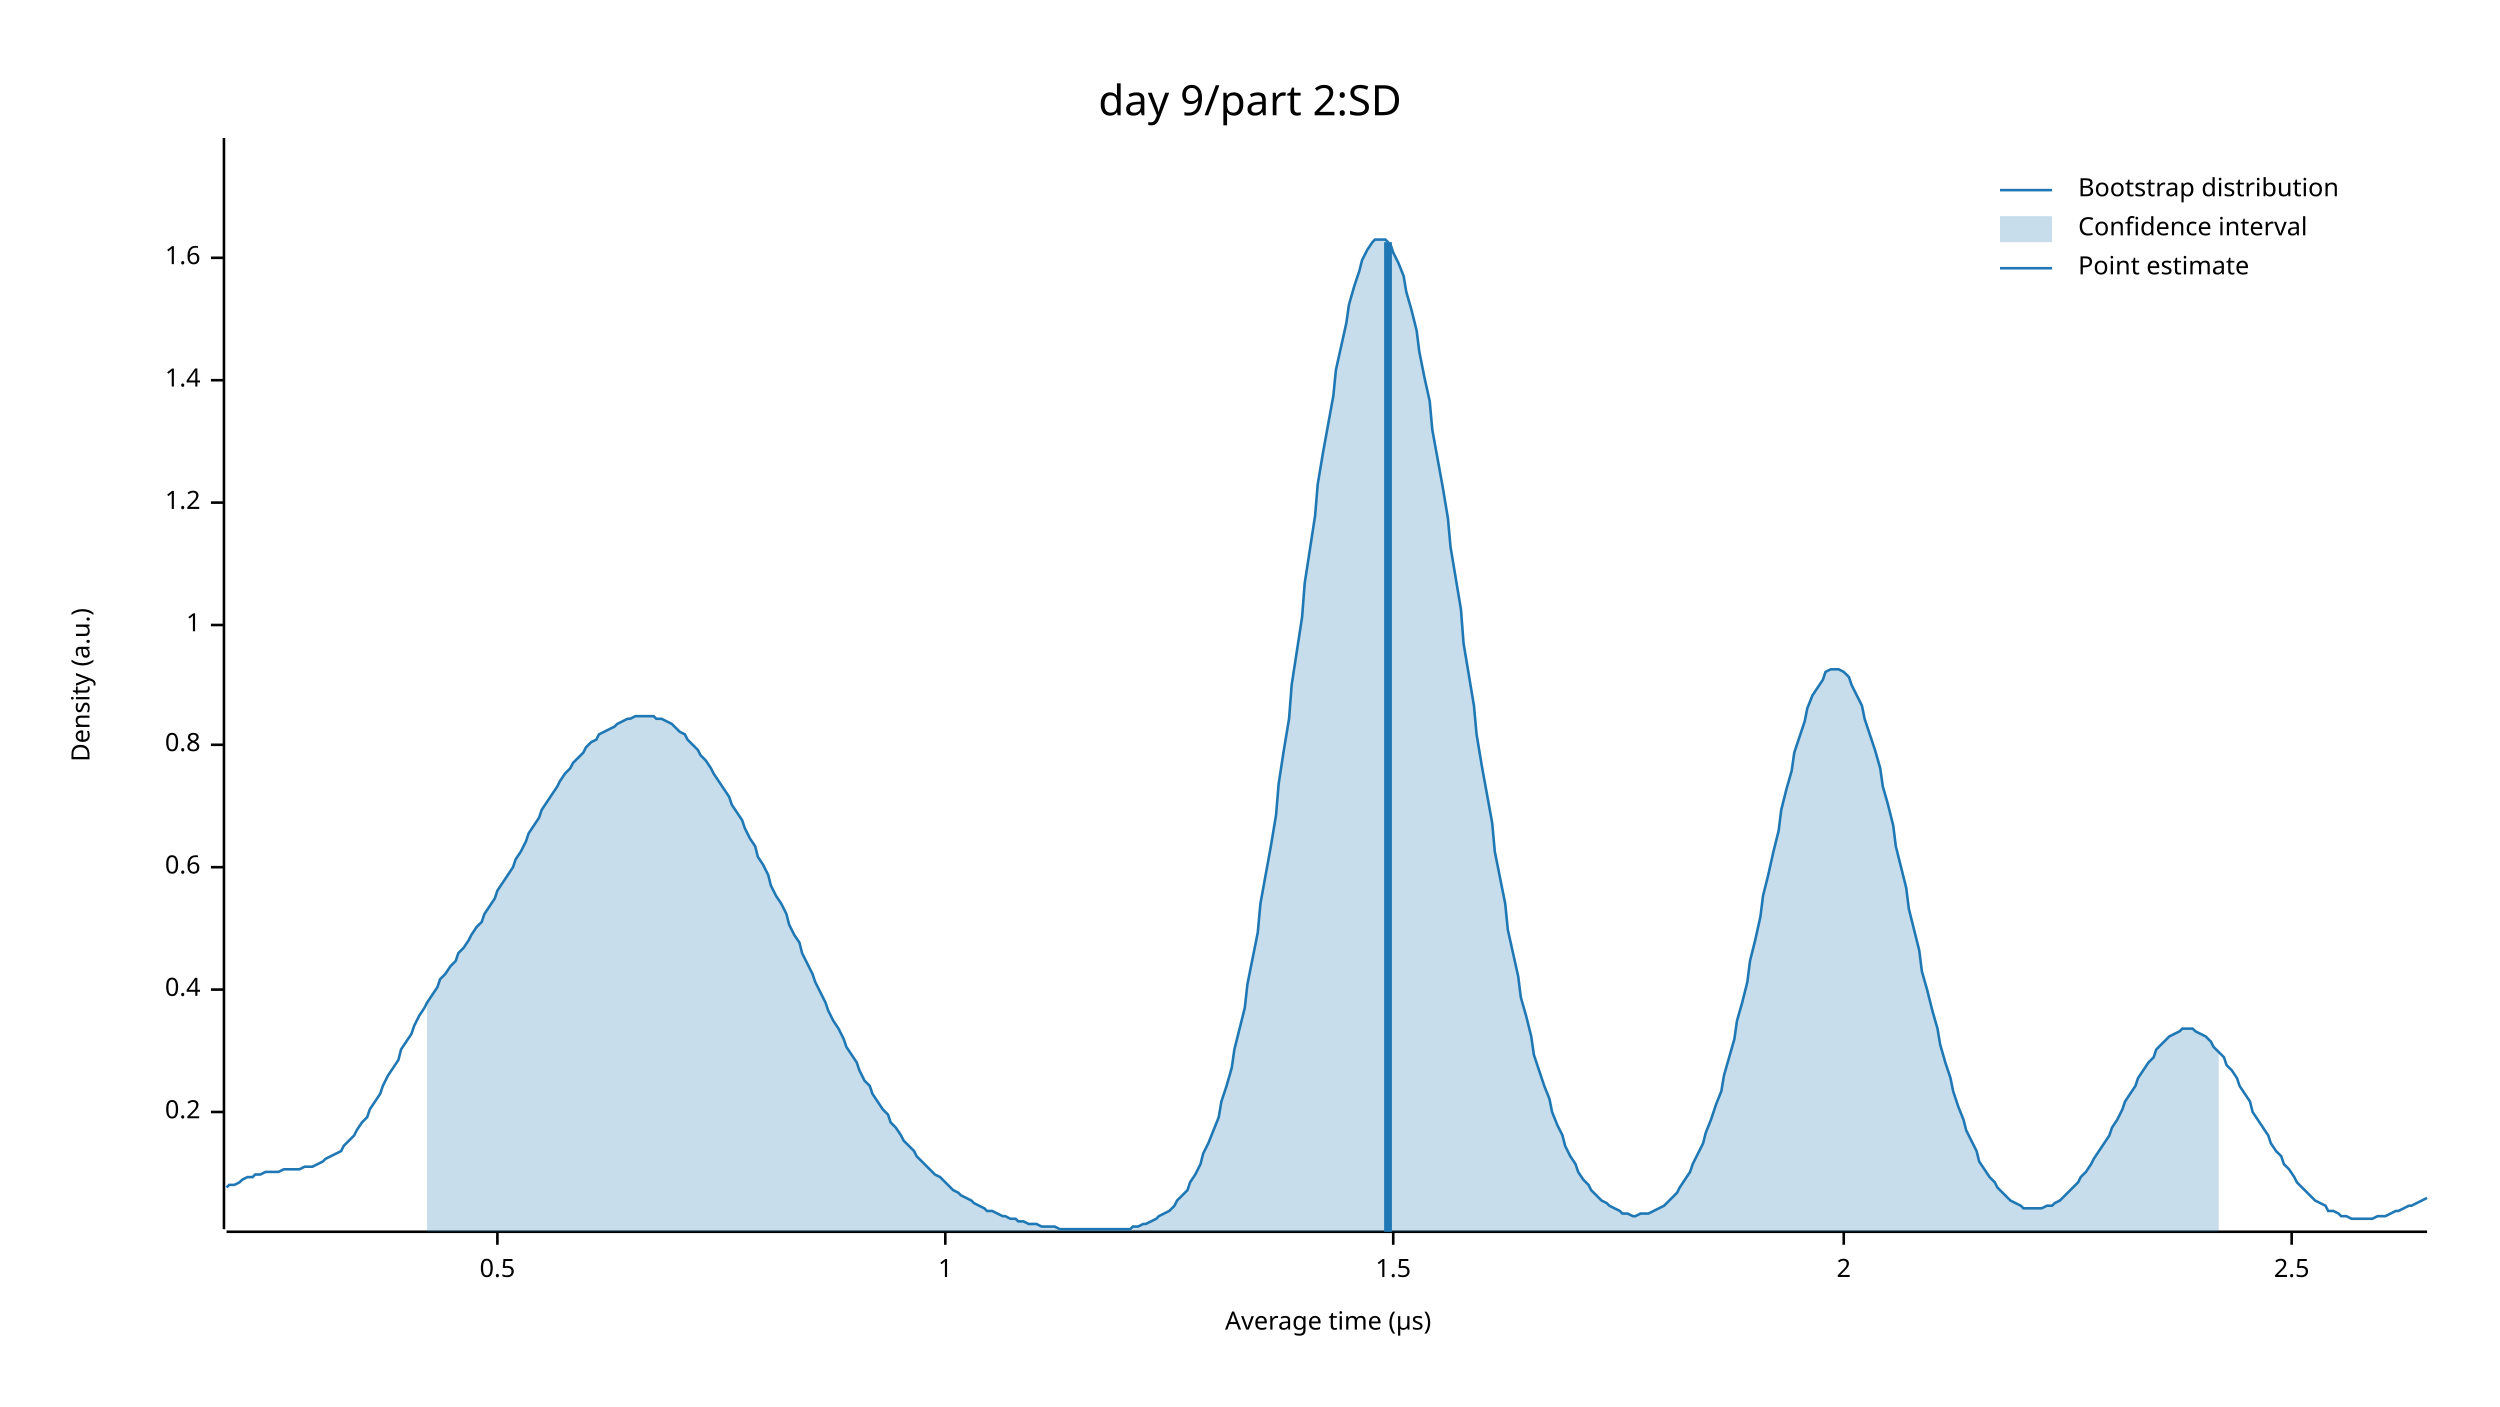
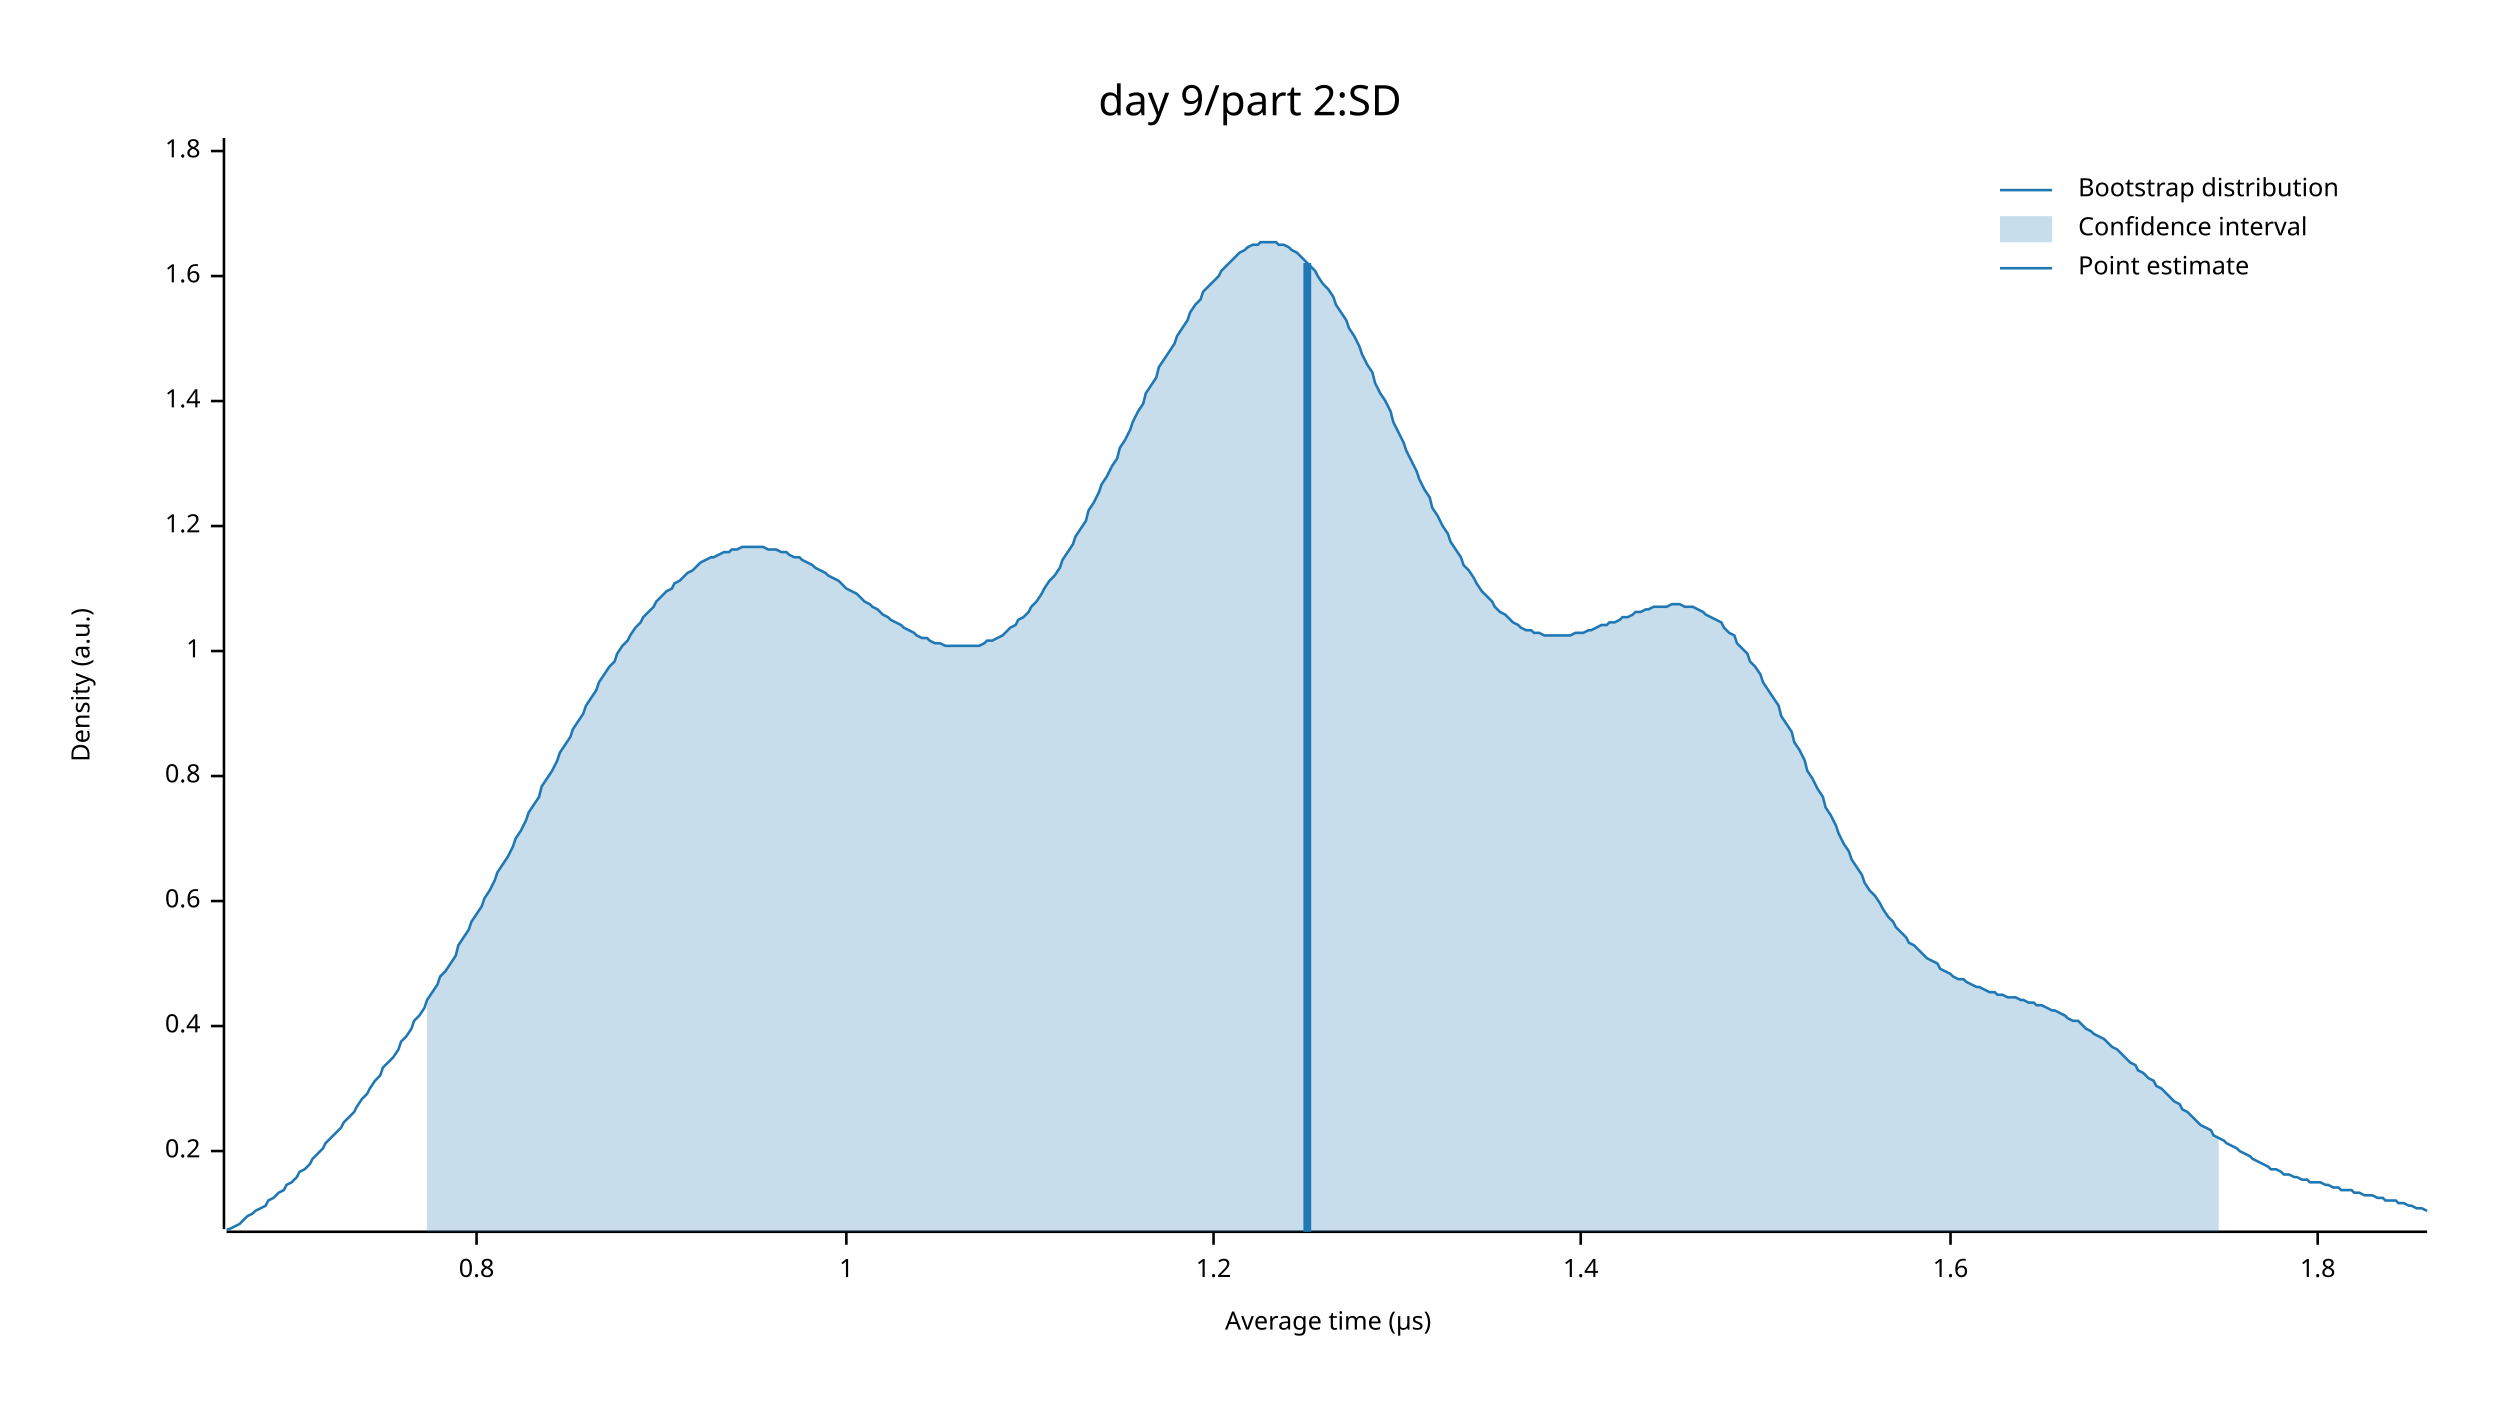
<svg xmlns="http://www.w3.org/2000/svg" width="960" height="540" viewBox="0 0 960 540">
  <text x="480" y="32" dy="0.76em" text-anchor="middle" font-family="sans-serif" font-size="16.129" opacity="1" fill="#000000">
day 9/part 2:SD
</text>
  <text x="27" y="263" dy="0.76em" text-anchor="middle" font-family="sans-serif" font-size="9.677" opacity="1" fill="#000000" transform="rotate(270, 27, 263)">
Density (a.u.)
</text>
  <text x="510" y="513" dy="-0.5ex" text-anchor="middle" font-family="sans-serif" font-size="9.677" opacity="1" fill="#000000">
Average time (µs)
</text>
  <polyline fill="none" opacity="1" stroke="#000000" stroke-width="1" points="86,53 86,472 " />
-   <text x="77" y="427" dy="0.5ex" text-anchor="end" font-family="sans-serif" font-size="9.677" opacity="1" fill="#000000">
+   <text x="77" y="442" dy="0.5ex" text-anchor="end" font-family="sans-serif" font-size="9.677" opacity="1" fill="#000000">
0.2
</text>
-   <polyline fill="none" opacity="1" stroke="#000000" stroke-width="1" points="81,427 86,427 " />
-   <text x="77" y="380" dy="0.5ex" text-anchor="end" font-family="sans-serif" font-size="9.677" opacity="1" fill="#000000">
+   <polyline fill="none" opacity="1" stroke="#000000" stroke-width="1" points="81,442 86,442 " />
+   <text x="77" y="394" dy="0.5ex" text-anchor="end" font-family="sans-serif" font-size="9.677" opacity="1" fill="#000000">
0.4
</text>
-   <polyline fill="none" opacity="1" stroke="#000000" stroke-width="1" points="81,380 86,380 " />
-   <text x="77" y="333" dy="0.5ex" text-anchor="end" font-family="sans-serif" font-size="9.677" opacity="1" fill="#000000">
+   <polyline fill="none" opacity="1" stroke="#000000" stroke-width="1" points="81,394 86,394 " />
+   <text x="77" y="346" dy="0.5ex" text-anchor="end" font-family="sans-serif" font-size="9.677" opacity="1" fill="#000000">
0.6
</text>
-   <polyline fill="none" opacity="1" stroke="#000000" stroke-width="1" points="81,333 86,333 " />
-   <text x="77" y="286" dy="0.5ex" text-anchor="end" font-family="sans-serif" font-size="9.677" opacity="1" fill="#000000">
+   <polyline fill="none" opacity="1" stroke="#000000" stroke-width="1" points="81,346 86,346 " />
+   <text x="77" y="298" dy="0.5ex" text-anchor="end" font-family="sans-serif" font-size="9.677" opacity="1" fill="#000000">
0.8
</text>
-   <polyline fill="none" opacity="1" stroke="#000000" stroke-width="1" points="81,286 86,286 " />
-   <text x="77" y="240" dy="0.5ex" text-anchor="end" font-family="sans-serif" font-size="9.677" opacity="1" fill="#000000">
+   <polyline fill="none" opacity="1" stroke="#000000" stroke-width="1" points="81,298 86,298 " />
+   <text x="77" y="250" dy="0.5ex" text-anchor="end" font-family="sans-serif" font-size="9.677" opacity="1" fill="#000000">
1
</text>
-   <polyline fill="none" opacity="1" stroke="#000000" stroke-width="1" points="81,240 86,240 " />
-   <text x="77" y="193" dy="0.5ex" text-anchor="end" font-family="sans-serif" font-size="9.677" opacity="1" fill="#000000">
+   <polyline fill="none" opacity="1" stroke="#000000" stroke-width="1" points="81,250 86,250 " />
+   <text x="77" y="202" dy="0.5ex" text-anchor="end" font-family="sans-serif" font-size="9.677" opacity="1" fill="#000000">
1.2
</text>
-   <polyline fill="none" opacity="1" stroke="#000000" stroke-width="1" points="81,193 86,193 " />
-   <text x="77" y="146" dy="0.5ex" text-anchor="end" font-family="sans-serif" font-size="9.677" opacity="1" fill="#000000">
+   <polyline fill="none" opacity="1" stroke="#000000" stroke-width="1" points="81,202 86,202 " />
+   <text x="77" y="154" dy="0.5ex" text-anchor="end" font-family="sans-serif" font-size="9.677" opacity="1" fill="#000000">
1.4
</text>
-   <polyline fill="none" opacity="1" stroke="#000000" stroke-width="1" points="81,146 86,146 " />
-   <text x="77" y="99" dy="0.5ex" text-anchor="end" font-family="sans-serif" font-size="9.677" opacity="1" fill="#000000">
+   <polyline fill="none" opacity="1" stroke="#000000" stroke-width="1" points="81,154 86,154 " />
+   <text x="77" y="106" dy="0.5ex" text-anchor="end" font-family="sans-serif" font-size="9.677" opacity="1" fill="#000000">
1.6
</text>
-   <polyline fill="none" opacity="1" stroke="#000000" stroke-width="1" points="81,99 86,99 " />
+   <polyline fill="none" opacity="1" stroke="#000000" stroke-width="1" points="81,106 86,106 " />
+   <text x="77" y="58" dy="0.5ex" text-anchor="end" font-family="sans-serif" font-size="9.677" opacity="1" fill="#000000">
+ 1.8
+ </text>
+   <polyline fill="none" opacity="1" stroke="#000000" stroke-width="1" points="81,58 86,58 " />
  <polyline fill="none" opacity="1" stroke="#000000" stroke-width="1" points="87,473 932,473 " />
-   <text x="191" y="483" dy="0.76em" text-anchor="middle" font-family="sans-serif" font-size="9.677" opacity="1" fill="#000000">
- 0.5
+   <text x="183" y="483" dy="0.76em" text-anchor="middle" font-family="sans-serif" font-size="9.677" opacity="1" fill="#000000">
+ 0.8
</text>
-   <polyline fill="none" opacity="1" stroke="#000000" stroke-width="1" points="191,473 191,478 " />
-   <text x="363" y="483" dy="0.76em" text-anchor="middle" font-family="sans-serif" font-size="9.677" opacity="1" fill="#000000">
+   <polyline fill="none" opacity="1" stroke="#000000" stroke-width="1" points="183,473 183,478 " />
+   <text x="325" y="483" dy="0.76em" text-anchor="middle" font-family="sans-serif" font-size="9.677" opacity="1" fill="#000000">
1
</text>
-   <polyline fill="none" opacity="1" stroke="#000000" stroke-width="1" points="363,473 363,478 " />
-   <text x="535" y="483" dy="0.76em" text-anchor="middle" font-family="sans-serif" font-size="9.677" opacity="1" fill="#000000">
- 1.5
+   <polyline fill="none" opacity="1" stroke="#000000" stroke-width="1" points="325,473 325,478 " />
+   <text x="466" y="483" dy="0.76em" text-anchor="middle" font-family="sans-serif" font-size="9.677" opacity="1" fill="#000000">
+ 1.2
</text>
-   <polyline fill="none" opacity="1" stroke="#000000" stroke-width="1" points="535,473 535,478 " />
-   <text x="708" y="483" dy="0.76em" text-anchor="middle" font-family="sans-serif" font-size="9.677" opacity="1" fill="#000000">
- 2
+   <polyline fill="none" opacity="1" stroke="#000000" stroke-width="1" points="466,473 466,478 " />
+   <text x="607" y="483" dy="0.76em" text-anchor="middle" font-family="sans-serif" font-size="9.677" opacity="1" fill="#000000">
+ 1.4
</text>
-   <polyline fill="none" opacity="1" stroke="#000000" stroke-width="1" points="708,473 708,478 " />
-   <text x="880" y="483" dy="0.76em" text-anchor="middle" font-family="sans-serif" font-size="9.677" opacity="1" fill="#000000">
- 2.5
+   <polyline fill="none" opacity="1" stroke="#000000" stroke-width="1" points="607,473 607,478 " />
+   <text x="749" y="483" dy="0.76em" text-anchor="middle" font-family="sans-serif" font-size="9.677" opacity="1" fill="#000000">
+ 1.6
</text>
-   <polyline fill="none" opacity="1" stroke="#000000" stroke-width="1" points="880,473 880,478 " />
-   <polyline fill="none" opacity="1" stroke="#1F78B4" stroke-width="1" points="87,456 88,455 90,455 92,454 93,453 95,452 97,452 98,451 100,451 102,450 103,450 105,450 107,450 109,449 110,449 112,449 114,449 115,449 117,448 119,448 120,448 122,447 124,446 125,445 127,444 129,443 131,442 132,440 134,438 136,436 137,434 139,431 141,429 142,426 144,423 146,420 147,417 149,413 151,410 153,407 154,403 156,400 158,397 159,394 161,390 163,387 164,385 166,382 168,379 169,376 171,374 173,371 175,369 176,366 178,364 180,361 181,359 183,356 185,354 186,351 188,348 190,345 191,342 193,339 195,336 197,333 198,330 200,327 202,323 203,320 205,317 207,314 208,311 210,308 212,305 214,302 215,300 217,297 219,295 220,293 222,291 224,289 225,287 227,285 229,284 230,282 232,281 234,280 236,279 237,278 239,277 241,276 242,276 244,275 246,275 247,275 249,275 251,275 252,276 254,276 256,277 258,278 259,279 261,281 263,282 264,284 266,286 268,288 269,290 271,292 273,295 274,297 276,300 278,303 280,306 281,309 283,312 285,315 286,318 288,322 290,325 291,329 293,332 295,336 296,340 298,344 300,347 302,351 303,355 305,359 307,362 308,366 310,370 312,374 313,377 315,381 317,385 318,388 320,392 322,395 324,399 325,402 327,405 329,408 330,411 332,415 334,417 335,420 337,423 339,426 341,428 342,431 344,433 346,436 347,438 349,440 351,442 352,444 354,446 356,448 357,449 359,451 361,452 363,454 364,455 366,457 368,458 369,459 371,460 373,461 374,462 376,463 378,464 379,465 381,465 383,466 385,467 386,467 388,468 390,468 391,469 393,469 395,470 396,470 398,470 400,471 401,471 403,471 405,471 407,472 408,472 410,472 412,472 413,472 415,472 417,472 418,472 420,472 422,472 423,472 425,472 427,472 429,472 430,472 432,472 434,472 435,471 437,471 439,470 440,470 442,469 444,468 445,467 447,466 449,465 451,463 452,461 454,459 456,457 457,454 459,451 461,447 462,443 464,439 466,434 468,429 469,423 471,417 473,410 474,403 476,395 478,387 479,378 481,368 483,358 484,347 486,336 488,325 490,313 491,301 493,288 495,276 496,263 498,250 500,237 501,224 503,211 505,198 506,186 508,174 510,163 512,152 513,142 515,133 517,124 518,117 520,110 522,104 523,100 525,96 527,93 528,92 530,92 532,92 534,94 535,97 537,101 539,106 540,112 542,119 544,127 545,135 547,145 549,154 550,165 552,176 554,187 556,199 557,210 559,222 561,234 562,247 564,259 566,271 567,282 569,294 571,305 573,316 574,327 576,337 578,347 579,357 581,366 583,375 584,383 586,390 588,398 589,405 591,411 593,417 595,422 596,427 598,432 600,436 601,440 603,444 605,447 606,450 608,453 610,455 611,457 613,459 615,461 617,462 618,463 620,464 622,465 623,466 625,466 627,467 628,467 630,466 632,466 633,466 635,465 637,464 639,463 640,462 642,460 644,458 645,456 647,453 649,450 650,447 652,443 654,439 655,435 657,430 659,424 661,419 662,413 664,406 666,399 667,392 669,385 671,377 672,369 674,361 676,352 677,344 679,336 681,327 683,319 684,311 686,303 688,296 689,289 691,283 693,277 694,272 696,267 698,264 700,261 701,258 703,257 705,257 706,257 708,258 710,260 711,263 713,267 715,271 716,276 718,282 720,288 722,295 723,302 725,309 727,317 728,325 730,333 732,341 733,349 735,357 737,365 738,373 740,380 742,388 744,395 745,401 747,408 749,414 750,419 752,425 754,430 755,434 757,438 759,442 760,446 762,449 764,452 766,454 767,456 769,458 771,460 772,461 774,462 776,463 777,464 779,464 781,464 782,464 784,464 786,463 788,463 789,462 791,461 793,459 794,458 796,456 798,454 799,452 801,450 803,447 804,445 806,442 808,439 810,436 811,433 813,430 815,426 816,423 818,420 820,417 821,414 823,411 825,408 827,406 828,403 830,401 832,399 833,398 835,397 837,396 838,395 840,395 842,395 843,396 845,397 847,398 849,400 850,402 852,404 854,406 855,409 857,411 859,414 860,417 862,420 864,423 865,427 867,430 869,433 871,436 872,439 874,442 876,444 877,447 879,449 881,452 882,454 884,456 886,458 887,459 889,461 891,462 893,463 894,465 896,465 898,466 899,467 901,467 903,468 904,468 906,468 908,468 909,468 911,468 913,467 915,467 916,467 918,466 920,465 921,465 923,464 925,463 926,463 928,462 930,461 932,460 " />
-   <polygon opacity="0.25" fill="#1F78B4" points="164,385 166,382 168,379 169,376 171,374 173,371 175,369 176,366 178,364 180,361 181,359 183,356 185,354 186,351 188,348 190,345 191,342 193,339 195,336 197,333 198,330 200,327 202,323 203,320 205,317 207,314 208,311 210,308 212,305 214,302 215,300 217,297 219,295 220,293 222,291 224,289 225,287 227,285 229,284 230,282 232,281 234,280 236,279 237,278 239,277 241,276 242,276 244,275 246,275 247,275 249,275 251,275 252,276 254,276 256,277 258,278 259,279 261,281 263,282 264,284 266,286 268,288 269,290 271,292 273,295 274,297 276,300 278,303 280,306 281,309 283,312 285,315 286,318 288,322 290,325 291,329 293,332 295,336 296,340 298,344 300,347 302,351 303,355 305,359 307,362 308,366 310,370 312,374 313,377 315,381 317,385 318,388 320,392 322,395 324,399 325,402 327,405 329,408 330,411 332,415 334,417 335,420 337,423 339,426 341,428 342,431 344,433 346,436 347,438 349,440 351,442 352,444 354,446 356,448 357,449 359,451 361,452 363,454 364,455 366,457 368,458 369,459 371,460 373,461 374,462 376,463 378,464 379,465 381,465 383,466 385,467 386,467 388,468 390,468 391,469 393,469 395,470 396,470 398,470 400,471 401,471 403,471 405,471 407,472 408,472 410,472 412,472 413,472 415,472 417,472 418,472 420,472 422,472 423,472 425,472 427,472 429,472 430,472 432,472 434,472 435,471 437,471 439,470 440,470 442,469 444,468 445,467 447,466 449,465 451,463 452,461 454,459 456,457 457,454 459,451 461,447 462,443 464,439 466,434 468,429 469,423 471,417 473,410 474,403 476,395 478,387 479,378 481,368 483,358 484,347 486,336 488,325 490,313 491,301 493,288 495,276 496,263 498,250 500,237 501,224 503,211 505,198 506,186 508,174 510,163 512,152 513,142 515,133 517,124 518,117 520,110 522,104 523,100 525,96 527,93 528,92 530,92 532,92 534,94 535,97 537,101 539,106 540,112 542,119 544,127 545,135 547,145 549,154 550,165 552,176 554,187 556,199 557,210 559,222 561,234 562,247 564,259 566,271 567,282 569,294 571,305 573,316 574,327 576,337 578,347 579,357 581,366 583,375 584,383 586,390 588,398 589,405 591,411 593,417 595,422 596,427 598,432 600,436 601,440 603,444 605,447 606,450 608,453 610,455 611,457 613,459 615,461 617,462 618,463 620,464 622,465 623,466 625,466 627,467 628,467 630,466 632,466 633,466 635,465 637,464 639,463 640,462 642,460 644,458 645,456 647,453 649,450 650,447 652,443 654,439 655,435 657,430 659,424 661,419 662,413 664,406 666,399 667,392 669,385 671,377 672,369 674,361 676,352 677,344 679,336 681,327 683,319 684,311 686,303 688,296 689,289 691,283 693,277 694,272 696,267 698,264 700,261 701,258 703,257 705,257 706,257 708,258 710,260 711,263 713,267 715,271 716,276 718,282 720,288 722,295 723,302 725,309 727,317 728,325 730,333 732,341 733,349 735,357 737,365 738,373 740,380 742,388 744,395 745,401 747,408 749,414 750,419 752,425 754,430 755,434 757,438 759,442 760,446 762,449 764,452 766,454 767,456 769,458 771,460 772,461 774,462 776,463 777,464 779,464 781,464 782,464 784,464 786,463 788,463 789,462 791,461 793,459 794,458 796,456 798,454 799,452 801,450 803,447 804,445 806,442 808,439 810,436 811,433 813,430 815,426 816,423 818,420 820,417 821,414 823,411 825,408 827,406 828,403 830,401 832,399 833,398 835,397 837,396 838,395 840,395 842,395 843,396 845,397 847,398 849,400 850,402 852,404 852,473 164,473 " />
-   <polyline fill="none" opacity="1" stroke="#1F78B4" stroke-width="3" points="533,473 533,93 " />
+   <polyline fill="none" opacity="1" stroke="#000000" stroke-width="1" points="749,473 749,478 " />
+   <text x="890" y="483" dy="0.76em" text-anchor="middle" font-family="sans-serif" font-size="9.677" opacity="1" fill="#000000">
+ 1.8
+ </text>
+   <polyline fill="none" opacity="1" stroke="#000000" stroke-width="1" points="890,473 890,478 " />
+   <polyline fill="none" opacity="1" stroke="#1F78B4" stroke-width="1" points="87,472 88,472 90,471 92,470 93,469 95,467 97,466 98,465 100,464 102,463 103,461 105,460 107,458 109,457 110,455 112,454 114,452 115,450 117,449 119,447 120,445 122,443 124,441 125,439 127,437 129,435 131,433 132,431 134,429 136,427 137,425 139,422 141,420 142,418 144,415 146,413 147,410 149,408 151,406 153,403 154,400 156,398 158,395 159,392 161,390 163,387 164,384 166,381 168,378 169,375 171,373 173,370 175,367 176,363 178,360 180,357 181,354 183,351 185,348 186,345 188,342 190,338 191,335 193,332 195,329 197,325 198,322 200,319 202,315 203,312 205,309 207,306 208,302 210,299 212,296 214,292 215,289 217,286 219,283 220,280 222,277 224,274 225,271 227,268 229,265 230,262 232,259 234,256 236,254 237,251 239,248 241,246 242,244 244,241 246,239 247,237 249,235 251,233 252,231 254,229 256,227 258,226 259,224 261,223 263,221 264,220 266,219 268,217 269,216 271,215 273,214 274,214 276,213 278,212 280,212 281,211 283,211 285,210 286,210 288,210 290,210 291,210 293,210 295,211 296,211 298,211 300,212 302,212 303,213 305,214 307,214 308,215 310,216 312,217 313,218 315,219 317,220 318,221 320,222 322,223 324,225 325,226 327,227 329,228 330,229 332,231 334,232 335,233 337,234 339,236 341,237 342,238 344,239 346,240 347,241 349,242 351,243 352,244 354,245 356,245 357,246 359,247 361,247 363,248 364,248 366,248 368,248 369,248 371,248 373,248 374,248 376,248 378,247 379,246 381,246 383,245 385,244 386,243 388,241 390,240 391,238 393,237 395,235 396,233 398,231 400,228 401,226 403,223 405,221 407,218 408,215 410,212 412,209 413,206 415,203 417,200 418,196 420,193 422,189 423,186 425,183 427,179 429,176 430,172 432,169 434,165 435,162 437,158 439,155 440,151 442,148 444,145 445,141 447,138 449,135 451,132 452,129 454,126 456,123 457,120 459,117 461,115 462,112 464,110 466,108 468,106 469,104 471,102 473,100 474,99 476,97 478,96 479,95 481,94 483,94 484,93 486,93 488,93 490,93 491,94 493,94 495,95 496,96 498,97 500,99 501,100 503,102 505,104 506,106 508,109 510,111 512,114 513,117 515,120 517,123 518,126 520,129 522,133 523,136 525,140 527,143 528,147 530,151 532,154 534,158 535,162 537,166 539,170 540,173 542,177 544,181 545,184 547,188 549,191 550,195 552,198 554,202 556,205 557,208 559,211 561,214 562,217 564,219 566,222 567,224 569,227 571,229 573,231 574,233 576,235 578,236 579,237 581,239 583,240 584,241 586,242 588,242 589,243 591,243 593,244 595,244 596,244 598,244 600,244 601,244 603,244 605,243 606,243 608,243 610,242 611,242 613,241 615,240 617,240 618,239 620,239 622,238 623,237 625,237 627,236 628,235 630,235 632,234 633,234 635,233 637,233 639,233 640,233 642,232 644,232 645,232 647,233 649,233 650,233 652,234 654,235 655,236 657,237 659,238 661,239 662,241 664,243 666,244 667,247 669,249 671,251 672,254 674,256 676,259 677,262 679,265 681,268 683,271 684,275 686,278 688,281 689,285 691,288 693,292 694,296 696,299 698,303 700,306 701,310 703,313 705,317 706,320 708,324 710,327 711,330 713,333 715,336 716,339 718,342 720,344 722,347 723,349 725,352 727,354 728,356 730,358 732,360 733,362 735,363 737,365 738,366 740,368 742,369 744,370 745,372 747,373 749,374 750,375 752,376 754,376 755,377 757,378 759,379 760,379 762,380 764,381 766,381 767,382 769,382 771,383 772,383 774,383 776,384 777,384 779,385 781,385 782,386 784,386 786,387 788,388 789,388 791,389 793,390 794,391 796,392 798,392 799,393 801,395 803,396 804,397 806,398 808,399 810,401 811,402 813,403 815,405 816,406 818,408 820,409 821,411 823,412 825,414 827,415 828,417 830,418 832,420 833,421 835,423 837,424 838,426 840,427 842,429 843,430 845,432 847,433 849,434 850,436 852,437 854,438 855,439 857,440 859,441 860,442 862,443 864,444 865,445 867,446 869,447 871,448 872,449 874,449 876,450 877,451 879,451 881,452 882,452 884,453 886,453 887,454 889,454 891,454 893,455 894,455 896,456 898,456 899,457 901,457 903,457 904,458 906,458 908,459 909,459 911,459 913,460 915,460 916,461 918,461 920,461 921,462 923,462 925,463 926,463 928,464 930,464 932,465 " />
+   <polygon opacity="0.25" fill="#1F78B4" points="164,384 166,381 168,378 169,375 171,373 173,370 175,367 176,363 178,360 180,357 181,354 183,351 185,348 186,345 188,342 190,338 191,335 193,332 195,329 197,325 198,322 200,319 202,315 203,312 205,309 207,306 208,302 210,299 212,296 214,292 215,289 217,286 219,283 220,280 222,277 224,274 225,271 227,268 229,265 230,262 232,259 234,256 236,254 237,251 239,248 241,246 242,244 244,241 246,239 247,237 249,235 251,233 252,231 254,229 256,227 258,226 259,224 261,223 263,221 264,220 266,219 268,217 269,216 271,215 273,214 274,214 276,213 278,212 280,212 281,211 283,211 285,210 286,210 288,210 290,210 291,210 293,210 295,211 296,211 298,211 300,212 302,212 303,213 305,214 307,214 308,215 310,216 312,217 313,218 315,219 317,220 318,221 320,222 322,223 324,225 325,226 327,227 329,228 330,229 332,231 334,232 335,233 337,234 339,236 341,237 342,238 344,239 346,240 347,241 349,242 351,243 352,244 354,245 356,245 357,246 359,247 361,247 363,248 364,248 366,248 368,248 369,248 371,248 373,248 374,248 376,248 378,247 379,246 381,246 383,245 385,244 386,243 388,241 390,240 391,238 393,237 395,235 396,233 398,231 400,228 401,226 403,223 405,221 407,218 408,215 410,212 412,209 413,206 415,203 417,200 418,196 420,193 422,189 423,186 425,183 427,179 429,176 430,172 432,169 434,165 435,162 437,158 439,155 440,151 442,148 444,145 445,141 447,138 449,135 451,132 452,129 454,126 456,123 457,120 459,117 461,115 462,112 464,110 466,108 468,106 469,104 471,102 473,100 474,99 476,97 478,96 479,95 481,94 483,94 484,93 486,93 488,93 490,93 491,94 493,94 495,95 496,96 498,97 500,99 501,100 503,102 505,104 506,106 508,109 510,111 512,114 513,117 515,120 517,123 518,126 520,129 522,133 523,136 525,140 527,143 528,147 530,151 532,154 534,158 535,162 537,166 539,170 540,173 542,177 544,181 545,184 547,188 549,191 550,195 552,198 554,202 556,205 557,208 559,211 561,214 562,217 564,219 566,222 567,224 569,227 571,229 573,231 574,233 576,235 578,236 579,237 581,239 583,240 584,241 586,242 588,242 589,243 591,243 593,244 595,244 596,244 598,244 600,244 601,244 603,244 605,243 606,243 608,243 610,242 611,242 613,241 615,240 617,240 618,239 620,239 622,238 623,237 625,237 627,236 628,235 630,235 632,234 633,234 635,233 637,233 639,233 640,233 642,232 644,232 645,232 647,233 649,233 650,233 652,234 654,235 655,236 657,237 659,238 661,239 662,241 664,243 666,244 667,247 669,249 671,251 672,254 674,256 676,259 677,262 679,265 681,268 683,271 684,275 686,278 688,281 689,285 691,288 693,292 694,296 696,299 698,303 700,306 701,310 703,313 705,317 706,320 708,324 710,327 711,330 713,333 715,336 716,339 718,342 720,344 722,347 723,349 725,352 727,354 728,356 730,358 732,360 733,362 735,363 737,365 738,366 740,368 742,369 744,370 745,372 747,373 749,374 750,375 752,376 754,376 755,377 757,378 759,379 760,379 762,380 764,381 766,381 767,382 769,382 771,383 772,383 774,383 776,384 777,384 779,385 781,385 782,386 784,386 786,387 788,388 789,388 791,389 793,390 794,391 796,392 798,392 799,393 801,395 803,396 804,397 806,398 808,399 810,401 811,402 813,403 815,405 816,406 818,408 820,409 821,411 823,412 825,414 827,415 828,417 830,418 832,420 833,421 835,423 837,424 838,426 840,427 842,429 843,430 845,432 847,433 849,434 850,436 852,437 852,473 164,473 " />
+   <polyline fill="none" opacity="1" stroke="#1F78B4" stroke-width="3" points="502,473 502,101 " />
  <text x="798" y="68" dy="0.76em" text-anchor="start" font-family="sans-serif" font-size="9.677" opacity="1" fill="#000000">
Bootstrap distribution
</text>
  <text x="798" y="83" dy="0.76em" text-anchor="start" font-family="sans-serif" font-size="9.677" opacity="1" fill="#000000">
Confidence interval
</text>
  <text x="798" y="98" dy="0.76em" text-anchor="start" font-family="sans-serif" font-size="9.677" opacity="1" fill="#000000">
Point estimate
</text>
  <polyline fill="none" opacity="1" stroke="#1F78B4" stroke-width="1" points="768,73 788,73 " />
  <rect x="768" y="83" width="20" height="10" opacity="0.25" fill="#1F78B4" stroke="none" />
  <polyline fill="none" opacity="1" stroke="#1F78B4" stroke-width="1" points="768,103 788,103 " />
</svg>
